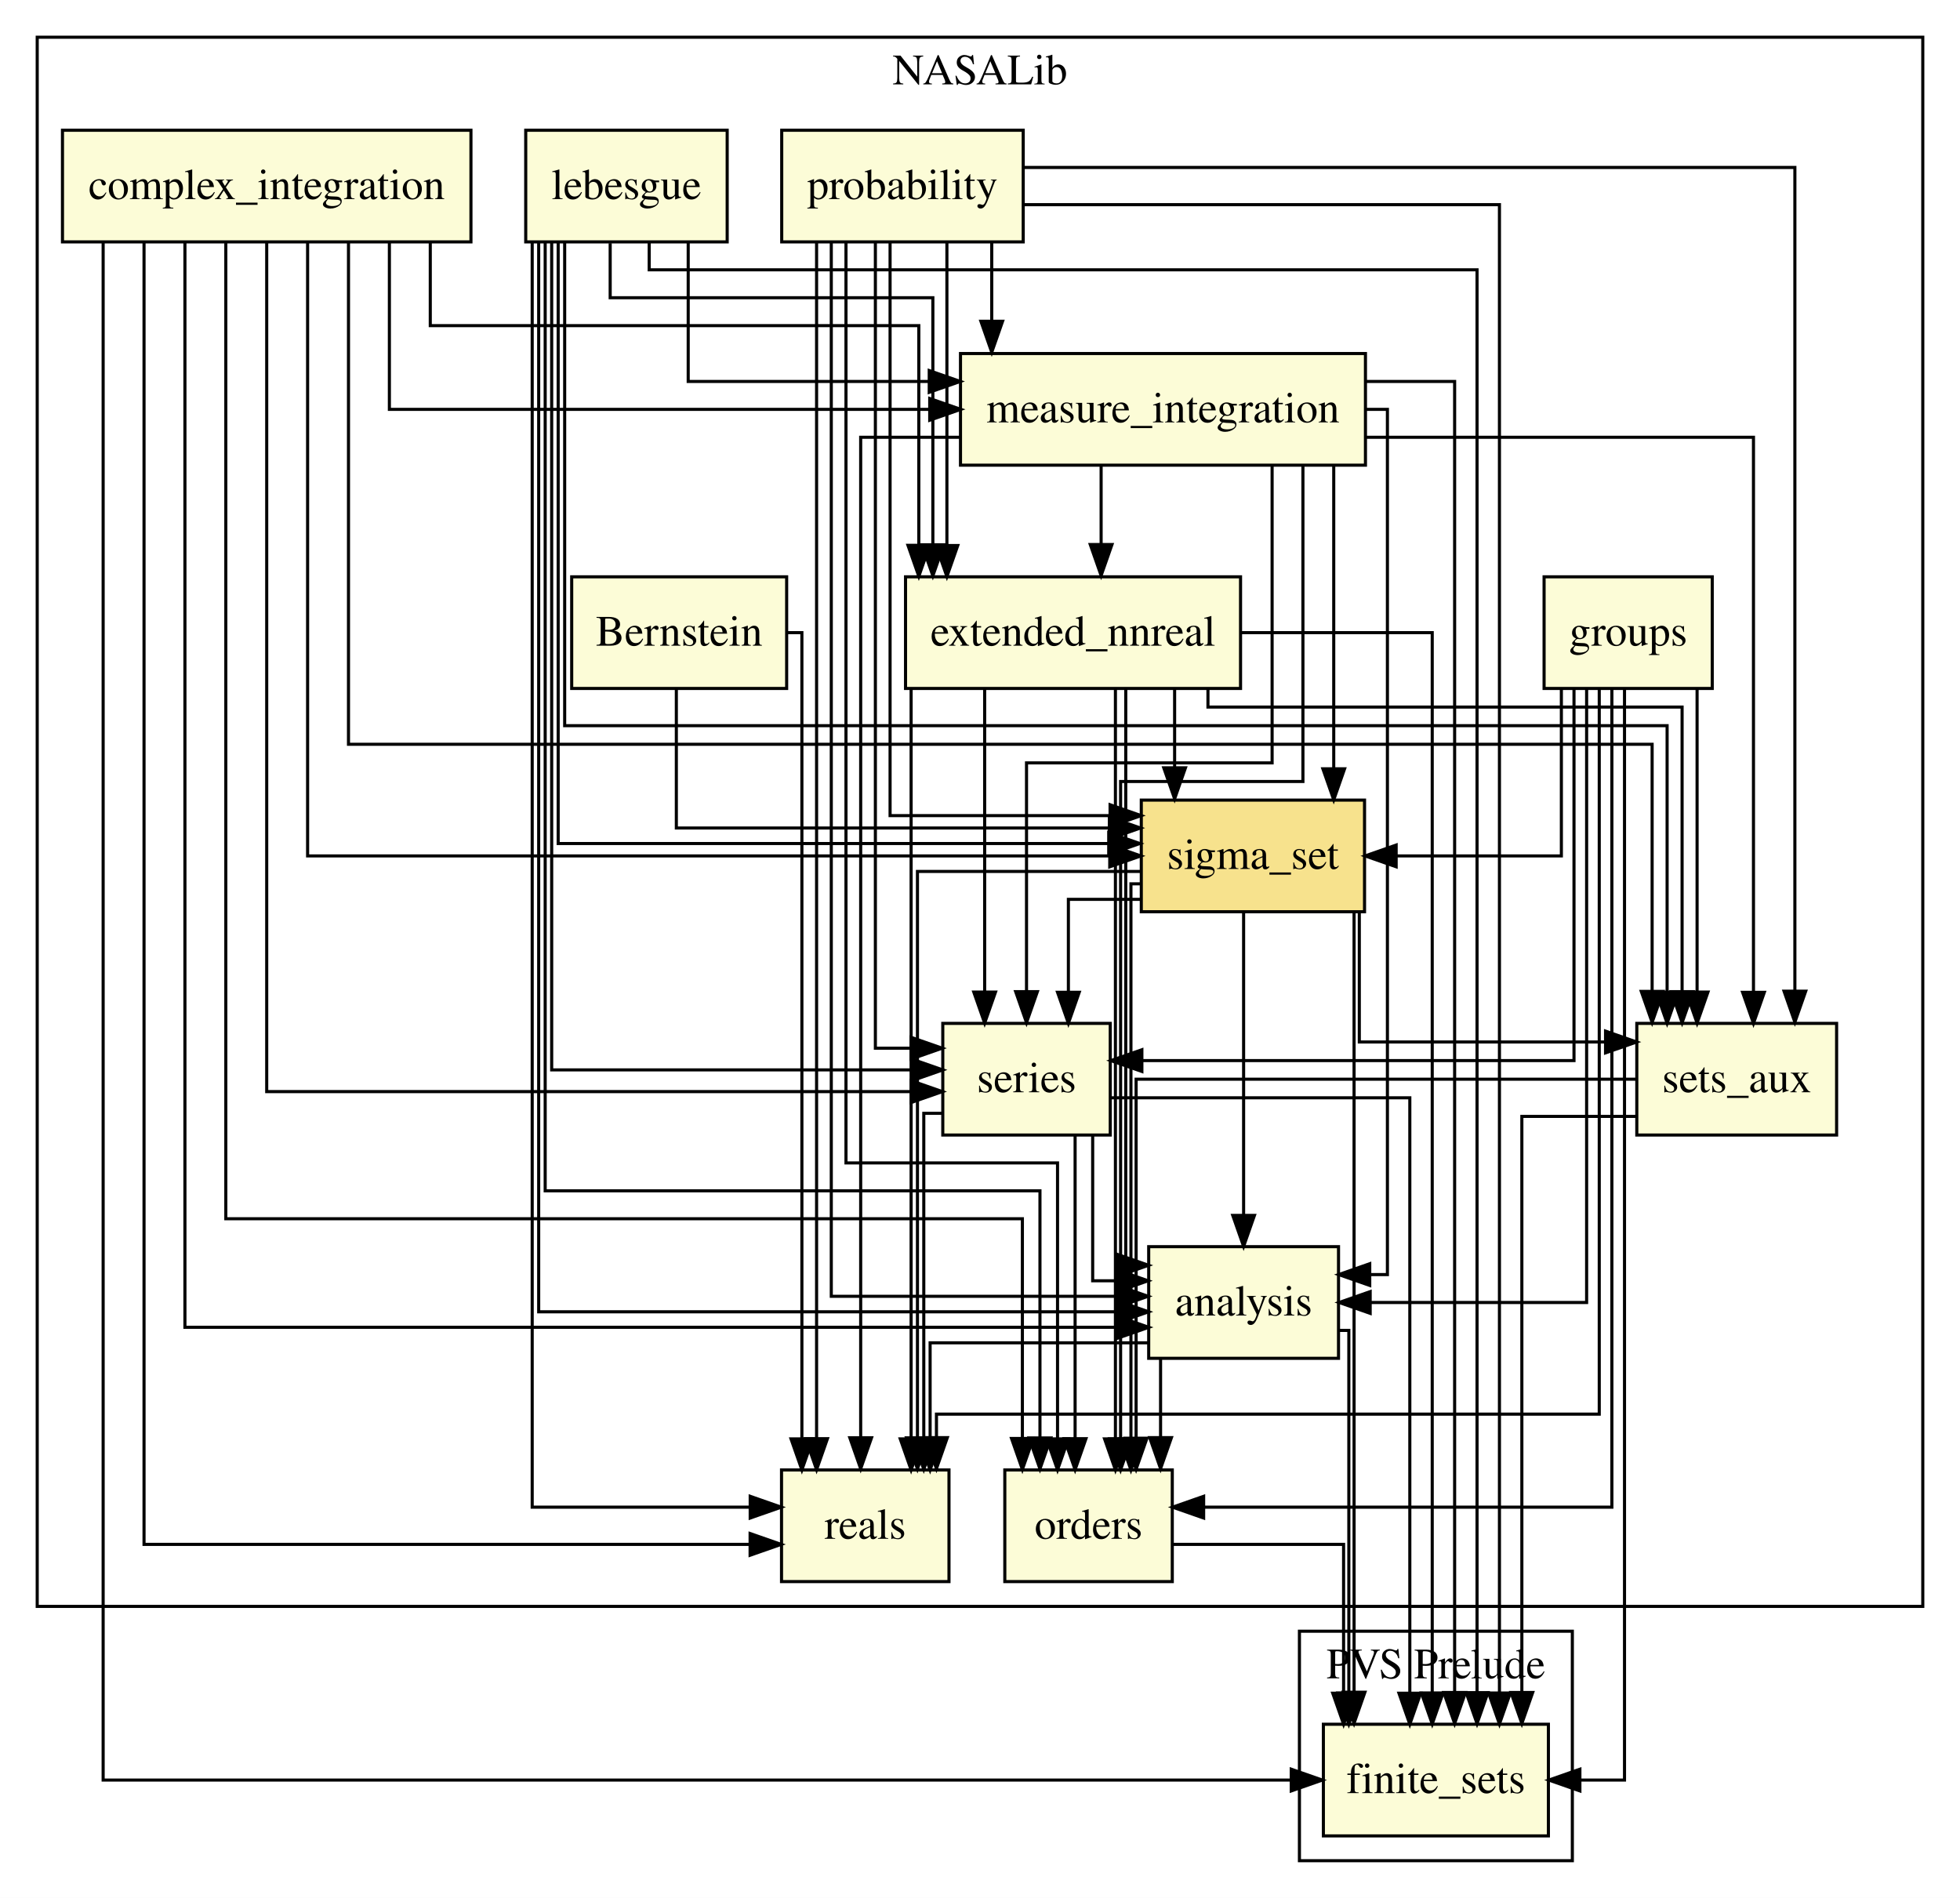
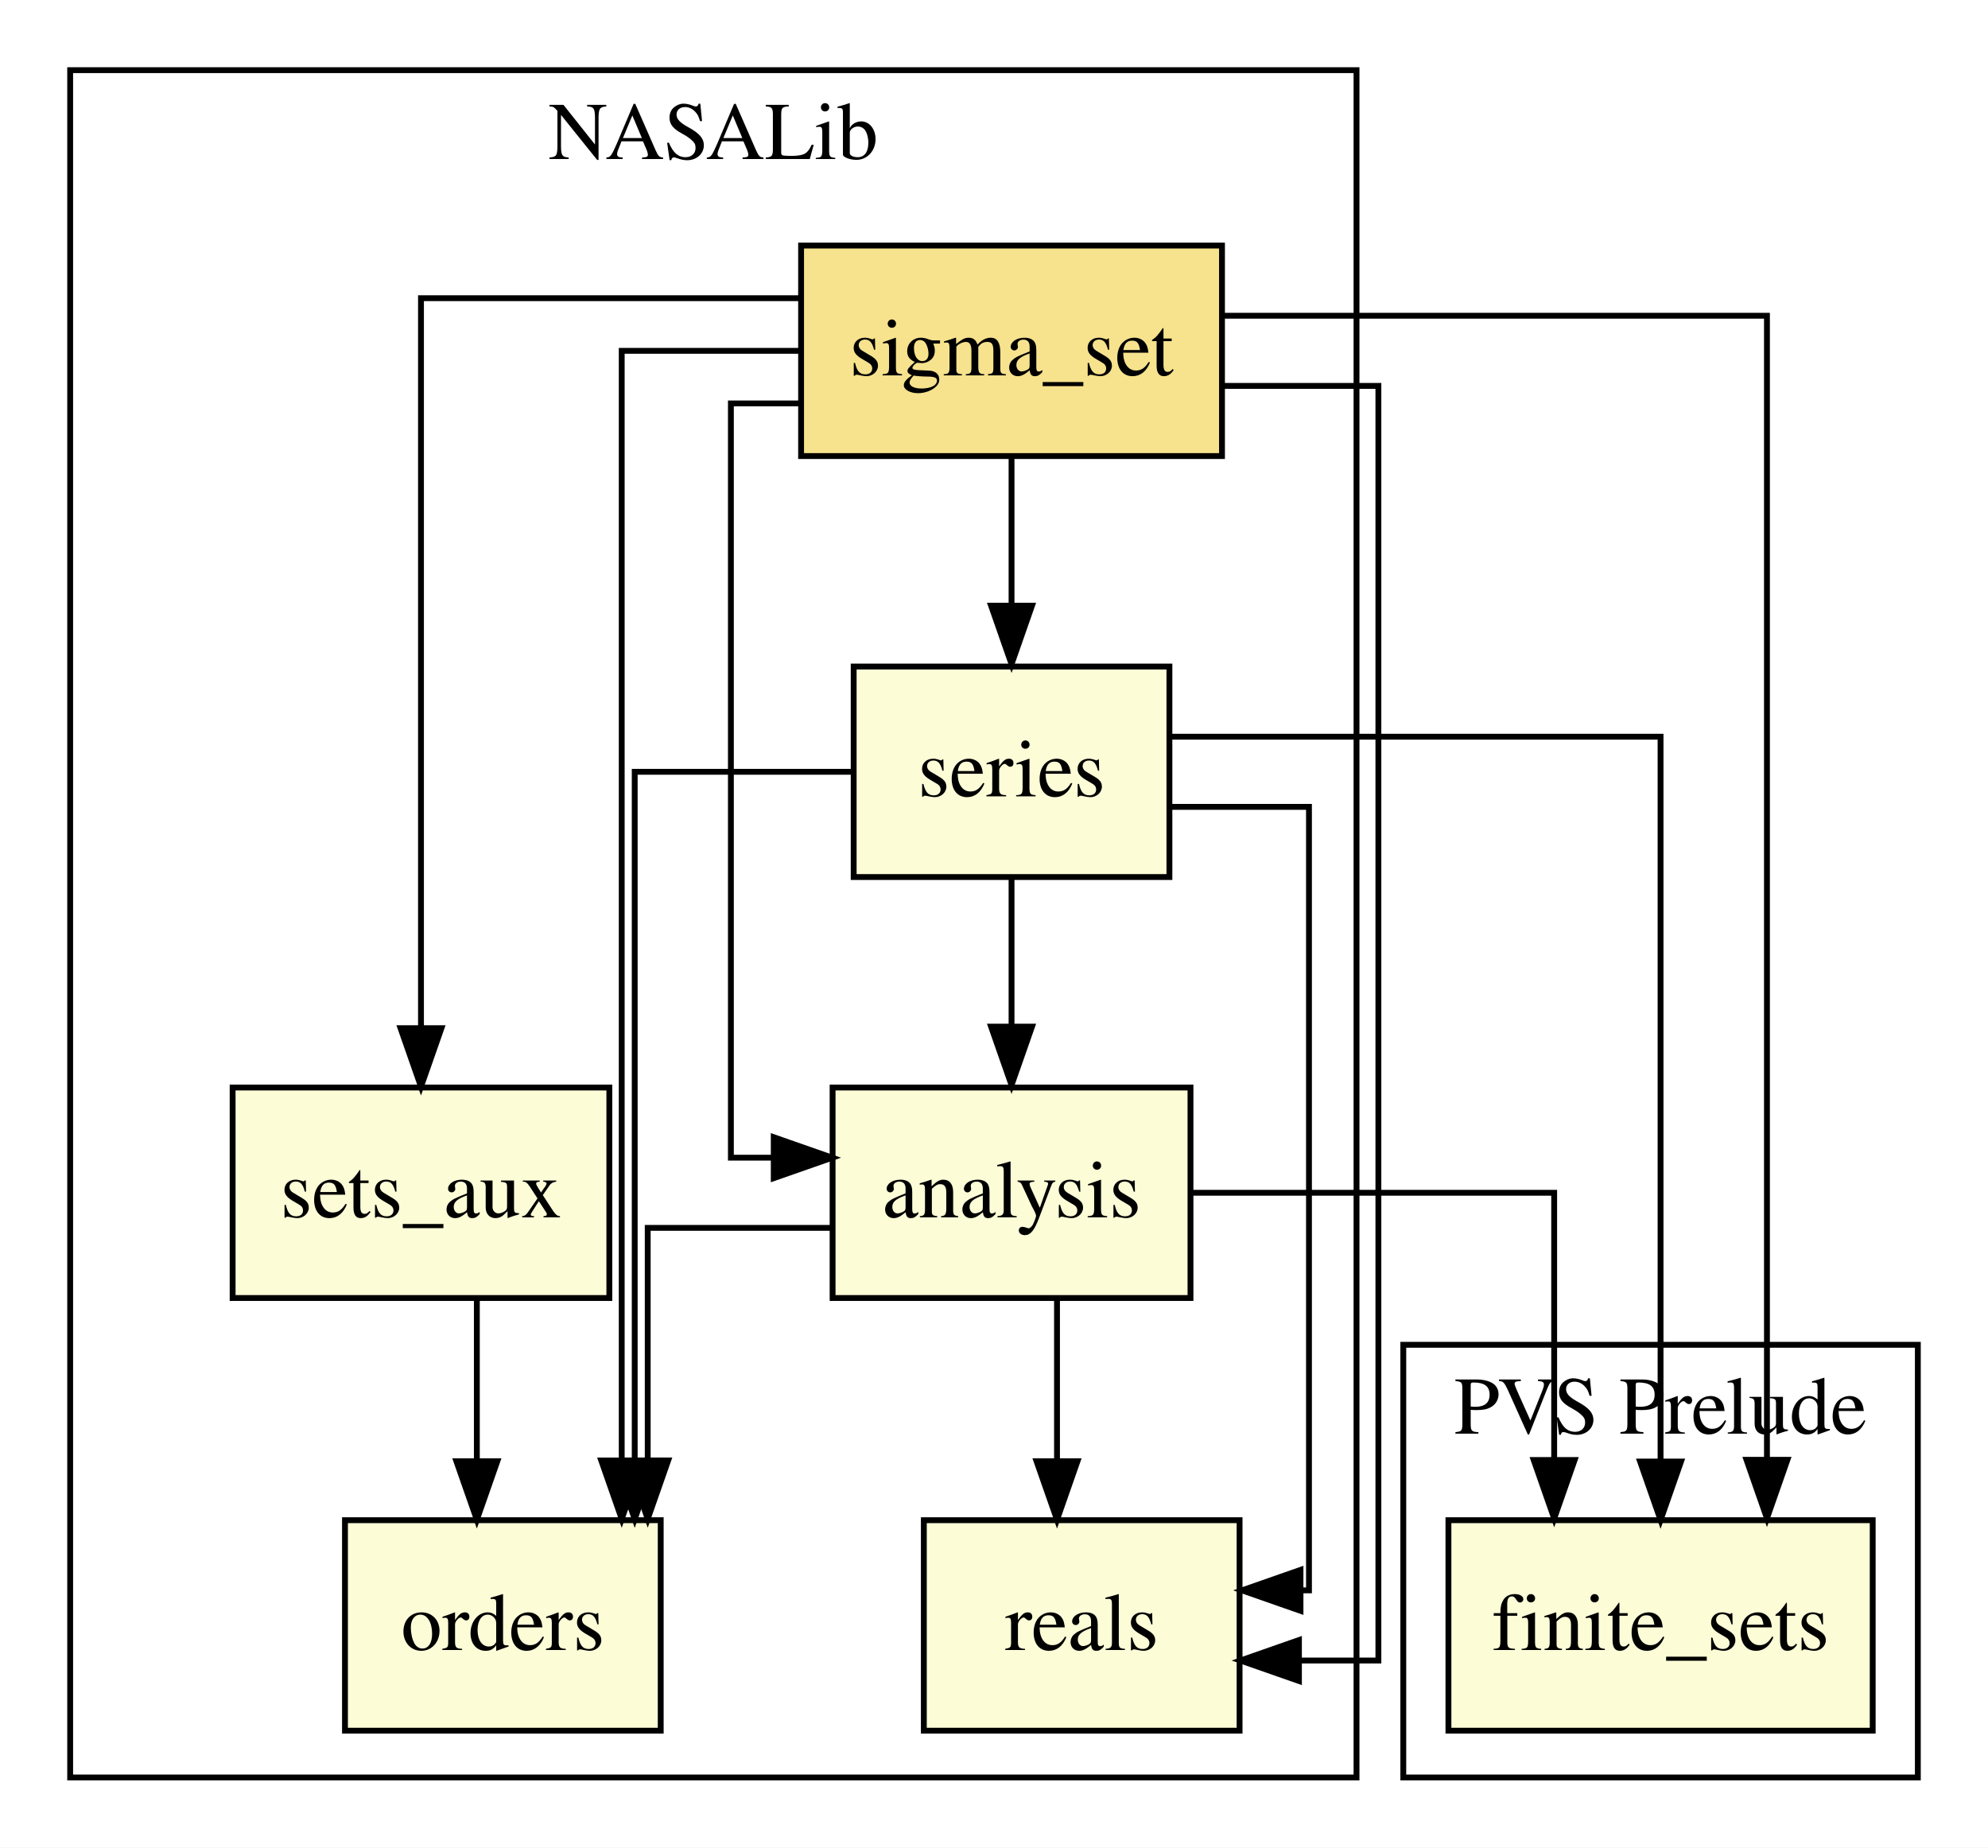
- <svg xmlns="http://www.w3.org/2000/svg" width="632pt" height="612pt" viewBox="0.00 0.00 632.00 612.00">
-   <g id="graph0" class="graph" transform="scale(1 1) rotate(0) translate(4 608)">
-     <polygon fill="#ffffff" stroke="transparent" points="-4,4 -4,-608 628,-608 628,4 -4,4" />
+ <svg xmlns="http://www.w3.org/2000/svg" width="340pt" height="316pt" viewBox="0.00 0.00 340.00 316.00">
+   <g id="graph0" class="graph" transform="scale(1 1) rotate(0) translate(4 312)">
+     <polygon fill="#ffffff" stroke="transparent" points="-4,4 -4,-312 336,-312 336,4 -4,4" />
    <g id="clust1" class="cluster">
-       <polygon fill="none" stroke="#000000" points="8,-90 8,-596 616,-596 616,-90 8,-90" />
-       <text text-anchor="middle" x="312" y="-580.8" font-family="Times,serif" font-size="14.00" fill="#000000">NASALib</text>
+       <polygon fill="none" stroke="#000000" points="8,-8 8,-300 228,-300 228,-8 8,-8" />
+       <text text-anchor="middle" x="118" y="-284.8" font-family="Times,serif" font-size="14.00" fill="#000000">NASALib</text>
    </g>
    <g id="clust2" class="cluster">
-       <polygon fill="none" stroke="#000000" points="415,-8 415,-82 503,-82 503,-8 415,-8" />
-       <text text-anchor="middle" x="459" y="-66.8" font-family="Times,serif" font-size="14.00" fill="#000000">PVS Prelude</text>
+       <polygon fill="none" stroke="#000000" points="236,-8 236,-82 324,-82 324,-8 236,-8" />
+       <text text-anchor="middle" x="280" y="-66.8" font-family="Times,serif" font-size="14.00" fill="#000000">PVS Prelude</text>
    </g>
    <g id="node1" class="node">
-       <polygon fill="#fcfcd7" stroke="#000000" points="249.656,-422 180.344,-422 180.344,-386 249.656,-386 249.656,-422" />
-       <text text-anchor="middle" x="215" y="-399.8" font-family="Times,serif" font-size="14.00" fill="#000000">Bernstein</text>
+       <polygon fill="#fcfcd7" stroke="#000000" points="199.604,-126 138.396,-126 138.396,-90 199.604,-90 199.604,-126" />
+       <text text-anchor="middle" x="169" y="-103.8" font-family="Times,serif" font-size="14.00" fill="#000000">analysis</text>
    </g>
-     <g id="node10" class="node">
-       <polygon fill="#fcfcd7" stroke="#000000" points="302,-134 248,-134 248,-98 302,-98 302,-134" />
-       <text text-anchor="middle" x="275" y="-111.8" font-family="Times,serif" font-size="14.00" fill="#000000">reals</text>
+     <g id="node2" class="node">
+       <polygon fill="#fcfcd7" stroke="#000000" points="109,-52 55,-52 55,-16 109,-16 109,-52" />
+       <text text-anchor="middle" x="82" y="-29.8" font-family="Times,serif" font-size="14.00" fill="#000000">orders</text>
    </g>
    <g id="edge1" class="edge">
-       <path fill="none" stroke="#000000" d="M249.715,-404C252.674,-404 254.567,-404 254.567,-404 254.567,-404 254.567,-144.016 254.567,-144.016" />
-       <polygon fill="#000000" stroke="#000000" points="258.067,-144.016 254.567,-134.016 251.067,-144.016 258.067,-144.016" />
+       <path fill="none" stroke="#000000" d="M138.253,-102C122.577,-102 106.777,-102 106.777,-102 106.777,-102 106.777,-62.223 106.777,-62.223" />
+       <polygon fill="#000000" stroke="#000000" points="110.277,-62.223 106.777,-52.223 103.277,-62.223 110.277,-62.223" />
    </g>
-     <g id="node13" class="node">
-       <polygon fill="#f7e28d" stroke="#000000" points="435.993,-350 364.007,-350 364.007,-314 435.993,-314 435.993,-350" />
-       <text text-anchor="middle" x="400" y="-327.8" font-family="Times,serif" font-size="14.00" fill="#000000">sigma_set</text>
+     <g id="node3" class="node">
+       <polygon fill="#fcfcd7" stroke="#000000" points="208,-52 154,-52 154,-16 208,-16 208,-52" />
+       <text text-anchor="middle" x="181" y="-29.8" font-family="Times,serif" font-size="14.00" fill="#000000">reals</text>
    </g>
    <g id="edge2" class="edge">
-       <path fill="none" stroke="#000000" d="M214.086,-385.778C214.086,-367.171 214.086,-341 214.086,-341 214.086,-341 353.713,-341 353.713,-341" />
-       <polygon fill="#000000" stroke="#000000" points="353.713,-344.5 363.713,-341 353.713,-337.5 353.713,-344.5" />
+       <path fill="none" stroke="#000000" d="M176.776,-89.708C176.776,-89.708 176.776,-62.082 176.776,-62.082" />
+       <polygon fill="#000000" stroke="#000000" points="180.276,-62.082 176.776,-52.082 173.276,-62.082 180.276,-62.082" />
    </g>
-     <g id="node2" class="node">
-       <polygon fill="#fcfcd7" stroke="#000000" points="427.604,-206 366.396,-206 366.396,-170 427.604,-170 427.604,-206" />
-       <text text-anchor="middle" x="397" y="-183.8" font-family="Times,serif" font-size="14.00" fill="#000000">analysis</text>
-     </g>
-     <g id="node8" class="node">
-       <polygon fill="#fcfcd7" stroke="#000000" points="374,-134 320,-134 320,-98 374,-98 374,-134" />
-       <text text-anchor="middle" x="347" y="-111.8" font-family="Times,serif" font-size="14.00" fill="#000000">orders</text>
+     <g id="node7" class="node">
+       <polygon fill="#fcfcd7" stroke="#000000" points="316.28,-52 243.72,-52 243.72,-16 316.28,-16 316.28,-52" />
+       <text text-anchor="middle" x="280" y="-29.8" font-family="Times,serif" font-size="14.00" fill="#000000">finite_sets</text>
    </g>
    <g id="edge3" class="edge">
-       <path fill="none" stroke="#000000" d="M370.224,-169.831C370.224,-169.831 370.224,-144.413 370.224,-144.413" />
-       <polygon fill="#000000" stroke="#000000" points="373.724,-144.413 370.224,-134.413 366.724,-144.413 373.724,-144.413" />
+       <path fill="none" stroke="#000000" d="M199.645,-108C226.677,-108 261.805,-108 261.805,-108 261.805,-108 261.805,-62.292 261.805,-62.292" />
+       <polygon fill="#000000" stroke="#000000" points="265.305,-62.292 261.805,-52.292 258.305,-62.292 265.305,-62.292" />
+     </g>
+     <g id="node4" class="node">
+       <polygon fill="#fcfcd7" stroke="#000000" points="196,-198 142,-198 142,-162 196,-162 196,-198" />
+       <text text-anchor="middle" x="169" y="-175.8" font-family="Times,serif" font-size="14.00" fill="#000000">series</text>
    </g>
    <g id="edge4" class="edge">
-       <path fill="none" stroke="#000000" d="M366.397,-175C336.645,-175 295.915,-175 295.915,-175 295.915,-175 295.915,-144.023 295.915,-144.023" />
-       <polygon fill="#000000" stroke="#000000" points="299.415,-144.023 295.915,-134.023 292.415,-144.023 299.415,-144.023" />
-     </g>
-     <g id="node14" class="node">
-       <polygon fill="#fcfcd7" stroke="#000000" points="495.28,-52 422.72,-52 422.72,-16 495.28,-16 495.28,-52" />
-       <text text-anchor="middle" x="459" y="-29.8" font-family="Times,serif" font-size="14.00" fill="#000000">finite_sets</text>
+       <path fill="none" stroke="#000000" d="M169,-161.831C169,-161.831 169,-136.413 169,-136.413" />
+       <polygon fill="#000000" stroke="#000000" points="172.5,-136.413 169,-126.413 165.5,-136.413 172.5,-136.413" />
    </g>
    <g id="edge5" class="edge">
-       <path fill="none" stroke="#000000" d="M427.552,-179C429.635,-179 430.93,-179 430.93,-179 430.93,-179 430.93,-62.071 430.93,-62.071" />
-       <polygon fill="#000000" stroke="#000000" points="434.43,-62.071 430.93,-52.071 427.43,-62.071 434.43,-62.071" />
-     </g>
-     <g id="node3" class="node">
-       <polygon fill="#fcfcd7" stroke="#000000" points="147.856,-566 16.145,-566 16.145,-530 147.856,-530 147.856,-566" />
-       <text text-anchor="middle" x="82" y="-543.8" font-family="Times,serif" font-size="14.00" fill="#000000">complex_integration</text>
+       <path fill="none" stroke="#000000" d="M141.669,-180C124.104,-180 104.553,-180 104.553,-180 104.553,-180 104.553,-62.196 104.553,-62.196" />
+       <polygon fill="#000000" stroke="#000000" points="108.054,-62.196 104.553,-52.196 101.054,-62.196 108.054,-62.196" />
    </g>
    <g id="edge6" class="edge">
-       <path fill="none" stroke="#000000" d="M55.629,-529.751C55.629,-455.496 55.629,-180 55.629,-180 55.629,-180 356.405,-180 356.405,-180" />
-       <polygon fill="#000000" stroke="#000000" points="356.405,-183.5 366.405,-180 356.405,-176.5 356.405,-183.5" />
-     </g>
-     <g id="node4" class="node">
-       <polygon fill="#fcfcd7" stroke="#000000" points="396.012,-422 287.988,-422 287.988,-386 396.012,-386 396.012,-422" />
-       <text text-anchor="middle" x="342" y="-399.8" font-family="Times,serif" font-size="14.00" fill="#000000">extended_nnreal</text>
+       <path fill="none" stroke="#000000" d="M196.222,-174C208.317,-174 219.87,-174 219.87,-174 219.87,-174 219.87,-40 219.87,-40 219.87,-40 218.418,-40 218.418,-40" />
+       <polygon fill="#000000" stroke="#000000" points="218.418,-36.5 208.418,-40 218.418,-43.5 218.418,-36.5" />
    </g>
    <g id="edge7" class="edge">
-       <path fill="none" stroke="#000000" d="M134.742,-529.956C134.742,-517.437 134.742,-503 134.742,-503 134.742,-503 292.272,-503 292.272,-503 292.272,-503 292.272,-432.158 292.272,-432.158" />
-       <polygon fill="#000000" stroke="#000000" points="295.772,-432.158 292.272,-422.158 288.772,-432.158 295.772,-432.158" />
+       <path fill="none" stroke="#000000" d="M196.154,-186C229.015,-186 280,-186 280,-186 280,-186 280,-62.033 280,-62.033" />
+       <polygon fill="#000000" stroke="#000000" points="283.5,-62.033 280,-52.033 276.5,-62.033 283.5,-62.033" />
    </g>
-     <g id="node7" class="node">
-       <polygon fill="#fcfcd7" stroke="#000000" points="436.29,-494 305.71,-494 305.71,-458 436.29,-458 436.29,-494" />
-       <text text-anchor="middle" x="371" y="-471.8" font-family="Times,serif" font-size="14.00" fill="#000000">measure_integration</text>
+     <g id="node5" class="node">
+       <polygon fill="#fcfcd7" stroke="#000000" points="100.214,-126 35.786,-126 35.786,-90 100.214,-90 100.214,-126" />
+       <text text-anchor="middle" x="68" y="-103.8" font-family="Times,serif" font-size="14.00" fill="#000000">sets_aux</text>
    </g>
    <g id="edge8" class="edge">
-       <path fill="none" stroke="#000000" d="M121.557,-529.831C121.557,-508.502 121.557,-476 121.557,-476 121.557,-476 295.788,-476 295.788,-476" />
-       <polygon fill="#000000" stroke="#000000" points="295.788,-479.5 305.788,-476 295.788,-472.5 295.788,-479.5" />
+       <path fill="none" stroke="#000000" d="M77.553,-89.708C77.553,-89.708 77.553,-62.082 77.553,-62.082" />
+       <polygon fill="#000000" stroke="#000000" points="81.054,-62.082 77.553,-52.082 74.054,-62.082 81.054,-62.082" />
+     </g>
+     <g id="node6" class="node">
+       <polygon fill="#f7e28d" stroke="#000000" points="204.993,-270 133.007,-270 133.007,-234 204.993,-234 204.993,-270" />
+       <text text-anchor="middle" x="169" y="-247.8" font-family="Times,serif" font-size="14.00" fill="#000000">sigma_set</text>
    </g>
    <g id="edge9" class="edge">
-       <path fill="none" stroke="#000000" d="M68.814,-529.622C68.814,-459.812 68.814,-215 68.814,-215 68.814,-215 325.667,-215 325.667,-215 325.667,-215 325.667,-144.158 325.667,-144.158" />
-       <polygon fill="#000000" stroke="#000000" points="329.167,-144.158 325.667,-134.158 322.167,-144.158 329.167,-144.158" />
+       <path fill="none" stroke="#000000" d="M132.621,-243C125.926,-243 121.002,-243 121.002,-243 121.002,-243 121.002,-114 121.002,-114 121.002,-114 128.33,-114 128.33,-114" />
+       <polygon fill="#000000" stroke="#000000" points="128.33,-117.5 138.33,-114 128.33,-110.5 128.33,-117.5" />
    </g>
    <g id="edge10" class="edge">
-       <path fill="none" stroke="#000000" d="M42.443,-529.737C42.443,-446.842 42.443,-110 42.443,-110 42.443,-110 237.868,-110 237.868,-110" />
-       <polygon fill="#000000" stroke="#000000" points="237.868,-113.5 247.868,-110 237.868,-106.5 237.868,-113.5" />
-     </g>
-     <g id="node11" class="node">
-       <polygon fill="#fcfcd7" stroke="#000000" points="354,-278 300,-278 300,-242 354,-242 354,-278" />
-       <text text-anchor="middle" x="327" y="-255.8" font-family="Times,serif" font-size="14.00" fill="#000000">series</text>
+       <path fill="none" stroke="#000000" d="M132.933,-252C117.225,-252 102.33,-252 102.33,-252 102.33,-252 102.33,-62.212 102.33,-62.212" />
+       <polygon fill="#000000" stroke="#000000" points="105.83,-62.212 102.33,-52.212 98.83,-62.212 105.83,-62.212" />
    </g>
    <g id="edge11" class="edge">
-       <path fill="none" stroke="#000000" d="M82,-529.734C82,-465.808 82,-256 82,-256 82,-256 289.845,-256 289.845,-256" />
-       <polygon fill="#000000" stroke="#000000" points="289.845,-259.5 299.845,-256 289.845,-252.5 289.845,-259.5" />
-     </g>
-     <g id="node12" class="node">
-       <polygon fill="#fcfcd7" stroke="#000000" points="588.214,-278 523.786,-278 523.786,-242 588.214,-242 588.214,-278" />
-       <text text-anchor="middle" x="556" y="-255.8" font-family="Times,serif" font-size="14.00" fill="#000000">sets_aux</text>
+       <path fill="none" stroke="#000000" d="M205.133,-246C219.079,-246 231.74,-246 231.74,-246 231.74,-246 231.74,-28 231.74,-28 231.74,-28 218.153,-28 218.153,-28" />
+       <polygon fill="#000000" stroke="#000000" points="218.153,-24.5 208.153,-28 218.153,-31.5 218.153,-24.5" />
    </g>
    <g id="edge12" class="edge">
-       <path fill="none" stroke="#000000" d="M108.371,-529.75C108.371,-483.989 108.371,-368 108.371,-368 108.371,-368 528.726,-368 528.726,-368 528.726,-368 528.726,-288.321 528.726,-288.321" />
-       <polygon fill="#000000" stroke="#000000" points="532.226,-288.321 528.726,-278.321 525.226,-288.321 532.226,-288.321" />
+       <path fill="none" stroke="#000000" d="M169,-233.831C169,-233.831 169,-208.413 169,-208.413" />
+       <polygon fill="#000000" stroke="#000000" points="172.5,-208.413 169,-198.413 165.5,-208.413 172.5,-208.413" />
    </g>
    <g id="edge13" class="edge">
-       <path fill="none" stroke="#000000" d="M95.186,-529.956C95.186,-478.042 95.186,-332 95.186,-332 95.186,-332 353.837,-332 353.837,-332" />
-       <polygon fill="#000000" stroke="#000000" points="353.837,-335.5 363.837,-332 353.837,-328.5 353.837,-335.5" />
+       <path fill="none" stroke="#000000" d="M132.822,-261C103.841,-261 68,-261 68,-261 68,-261 68,-136.152 68,-136.152" />
+       <polygon fill="#000000" stroke="#000000" points="71.5,-136.152 68,-126.152 64.5,-136.152 71.5,-136.152" />
    </g>
    <g id="edge14" class="edge">
-       <path fill="none" stroke="#000000" d="M29.258,-529.707C29.258,-438.143 29.258,-34 29.258,-34 29.258,-34 412.36,-34 412.36,-34" />
-       <polygon fill="#000000" stroke="#000000" points="412.361,-37.5 422.36,-34 412.36,-30.5 412.361,-37.5" />
-     </g>
-     <g id="edge15" class="edge">
-       <path fill="none" stroke="#000000" d="M359.002,-385.896C359.002,-335.97 359.002,-200 359.002,-200 359.002,-200 359.734,-200 359.734,-200" />
-       <polygon fill="#000000" stroke="#000000" points="356.328,-203.5 366.328,-200 356.328,-196.5 356.328,-203.5" />
-     </g>
-     <g id="edge16" class="edge">
-       <path fill="none" stroke="#000000" d="M355.667,-385.984C355.667,-385.984 355.667,-144.009 355.667,-144.009" />
-       <polygon fill="#000000" stroke="#000000" points="359.167,-144.009 355.667,-134.009 352.167,-144.009 359.167,-144.009" />
-     </g>
-     <g id="edge17" class="edge">
-       <path fill="none" stroke="#000000" d="M289.787,-385.984C289.787,-385.984 289.787,-144.009 289.787,-144.009" />
-       <polygon fill="#000000" stroke="#000000" points="293.287,-144.009 289.787,-134.009 286.287,-144.009 293.287,-144.009" />
-     </g>
-     <g id="edge18" class="edge">
-       <path fill="none" stroke="#000000" d="M313.5,-385.762C313.5,-385.762 313.5,-288.09 313.5,-288.09" />
-       <polygon fill="#000000" stroke="#000000" points="317,-288.09 313.5,-278.09 310,-288.09 317,-288.09" />
-     </g>
-     <g id="edge19" class="edge">
-       <path fill="none" stroke="#000000" d="M385.505,-385.81C385.505,-382.462 385.505,-380 385.505,-380 385.505,-380 538.39,-380 538.39,-380 538.39,-380 538.39,-288.225 538.39,-288.225" />
-       <polygon fill="#000000" stroke="#000000" points="541.89,-288.225 538.39,-278.225 534.89,-288.226 541.89,-288.225" />
-     </g>
-     <g id="edge20" class="edge">
-       <path fill="none" stroke="#000000" d="M374.754,-385.831C374.754,-385.831 374.754,-360.413 374.754,-360.413" />
-       <polygon fill="#000000" stroke="#000000" points="378.254,-360.413 374.754,-350.413 371.254,-360.413 378.254,-360.413" />
-     </g>
-     <g id="edge21" class="edge">
-       <path fill="none" stroke="#000000" d="M396.18,-404C426.323,-404 457.82,-404 457.82,-404 457.82,-404 457.82,-62.096 457.82,-62.096" />
-       <polygon fill="#000000" stroke="#000000" points="461.32,-62.096 457.82,-52.096 454.32,-62.096 461.32,-62.096" />
-     </g>
-     <g id="node5" class="node">
-       <polygon fill="#fcfcd7" stroke="#000000" points="548.111,-422 493.889,-422 493.889,-386 548.111,-386 548.111,-422" />
-       <text text-anchor="middle" x="521" y="-399.8" font-family="Times,serif" font-size="14.00" fill="#000000">groups</text>
-     </g>
-     <g id="edge22" class="edge">
-       <path fill="none" stroke="#000000" d="M507.605,-385.955C507.605,-334.042 507.605,-188 507.605,-188 507.605,-188 437.81,-188 437.81,-188" />
-       <polygon fill="#000000" stroke="#000000" points="437.81,-184.5 427.81,-188 437.81,-191.5 437.81,-184.5" />
-     </g>
-     <g id="edge23" class="edge">
-       <path fill="none" stroke="#000000" d="M515.749,-385.931C515.749,-323.69 515.749,-122 515.749,-122 515.749,-122 384.113,-122 384.113,-122" />
-       <polygon fill="#000000" stroke="#000000" points="384.113,-118.5 374.113,-122 384.112,-125.5 384.113,-118.5" />
-     </g>
-     <g id="edge24" class="edge">
-       <path fill="none" stroke="#000000" d="M511.677,-385.877C511.677,-328.096 511.677,-152 511.677,-152 511.677,-152 297.957,-152 297.957,-152 297.957,-152 297.957,-144.422 297.957,-144.422" />
-       <polygon fill="#000000" stroke="#000000" points="301.457,-144.422 297.957,-134.422 294.457,-144.422 301.457,-144.422" />
-     </g>
-     <g id="edge25" class="edge">
-       <path fill="none" stroke="#000000" d="M503.534,-385.959C503.534,-348.552 503.534,-266 503.534,-266 503.534,-266 364.197,-266 364.197,-266" />
-       <polygon fill="#000000" stroke="#000000" points="364.197,-262.5 354.197,-266 364.196,-269.5 364.197,-262.5" />
-     </g>
-     <g id="edge26" class="edge">
-       <path fill="none" stroke="#000000" d="M543.223,-385.762C543.223,-385.762 543.223,-288.09 543.223,-288.09" />
-       <polygon fill="#000000" stroke="#000000" points="546.723,-288.09 543.223,-278.09 539.723,-288.09 546.723,-288.09" />
-     </g>
-     <g id="edge27" class="edge">
-       <path fill="none" stroke="#000000" d="M499.462,-385.831C499.462,-364.502 499.462,-332 499.462,-332 499.462,-332 446.189,-332 446.189,-332" />
-       <polygon fill="#000000" stroke="#000000" points="446.189,-328.5 436.189,-332 446.189,-335.5 446.189,-328.5" />
-     </g>
-     <g id="edge28" class="edge">
-       <path fill="none" stroke="#000000" d="M519.821,-385.904C519.821,-311.619 519.821,-34 519.821,-34 519.821,-34 505.433,-34 505.433,-34" />
-       <polygon fill="#000000" stroke="#000000" points="505.433,-30.5 495.433,-34 505.433,-37.5 505.433,-30.5" />
-     </g>
-     <g id="node6" class="node">
-       <polygon fill="#fcfcd7" stroke="#000000" points="230.48,-566 165.52,-566 165.52,-530 230.48,-530 230.48,-566" />
-       <text text-anchor="middle" x="198" y="-543.8" font-family="Times,serif" font-size="14.00" fill="#000000">lebesgue</text>
-     </g>
-     <g id="edge29" class="edge">
-       <path fill="none" stroke="#000000" d="M169.699,-529.999C169.699,-456.753 169.699,-185 169.699,-185 169.699,-185 356.345,-185 356.345,-185" />
-       <polygon fill="#000000" stroke="#000000" points="356.345,-188.5 366.345,-185 356.345,-181.5 356.345,-188.5" />
-     </g>
-     <g id="edge30" class="edge">
-       <path fill="none" stroke="#000000" d="M192.752,-529.578C192.752,-520.721 192.752,-512 192.752,-512 192.752,-512 296.8,-512 296.8,-512 296.8,-512 296.8,-432.321 296.8,-432.321" />
-       <polygon fill="#000000" stroke="#000000" points="300.3,-432.321 296.8,-422.321 293.3,-432.321 300.3,-432.321" />
-     </g>
-     <g id="edge31" class="edge">
-       <path fill="none" stroke="#000000" d="M217.91,-529.778C217.91,-511.171 217.91,-485 217.91,-485 217.91,-485 295.632,-485 295.632,-485" />
-       <polygon fill="#000000" stroke="#000000" points="295.632,-488.5 305.632,-485 295.632,-481.5 295.632,-488.5" />
-     </g>
-     <g id="edge32" class="edge">
-       <path fill="none" stroke="#000000" d="M171.794,-529.652C171.794,-461.112 171.794,-224 171.794,-224 171.794,-224 331.333,-224 331.333,-224 331.333,-224 331.333,-144.321 331.333,-144.321" />
-       <polygon fill="#000000" stroke="#000000" points="334.833,-144.321 331.333,-134.321 327.833,-144.321 334.833,-144.321" />
-     </g>
-     <g id="edge33" class="edge">
-       <path fill="none" stroke="#000000" d="M167.605,-529.967C167.605,-448.885 167.605,-122 167.605,-122 167.605,-122 237.9,-122 237.9,-122" />
-       <polygon fill="#000000" stroke="#000000" points="237.9,-125.5 247.9,-122 237.9,-118.5 237.9,-125.5" />
-     </g>
-     <g id="edge34" class="edge">
-       <path fill="none" stroke="#000000" d="M173.889,-529.738C173.889,-466.836 173.889,-263 173.889,-263 173.889,-263 289.979,-263 289.979,-263" />
-       <polygon fill="#000000" stroke="#000000" points="289.979,-266.5 299.979,-263 289.979,-259.5 289.979,-266.5" />
-     </g>
-     <g id="edge35" class="edge">
-       <path fill="none" stroke="#000000" d="M178.078,-529.708C178.078,-485.034 178.078,-374 178.078,-374 178.078,-374 533.558,-374 533.558,-374 533.558,-374 533.558,-288.064 533.558,-288.064" />
-       <polygon fill="#000000" stroke="#000000" points="537.058,-288.064 533.558,-278.064 530.058,-288.064 537.058,-288.064" />
-     </g>
-     <g id="edge36" class="edge">
-       <path fill="none" stroke="#000000" d="M175.983,-529.925C175.983,-478.658 175.983,-336 175.983,-336 175.983,-336 353.509,-336 353.509,-336" />
-       <polygon fill="#000000" stroke="#000000" points="353.509,-339.5 363.509,-336 353.509,-332.5 353.509,-339.5" />
-     </g>
-     <g id="edge37" class="edge">
-       <path fill="none" stroke="#000000" d="M205.331,-529.841C205.331,-524.957 205.331,-521 205.331,-521 205.331,-521 472.27,-521 472.27,-521 472.27,-521 472.27,-62.202 472.27,-62.202" />
-       <polygon fill="#000000" stroke="#000000" points="475.77,-62.202 472.27,-52.202 468.77,-62.202 475.77,-62.202" />
-     </g>
-     <g id="edge38" class="edge">
-       <path fill="none" stroke="#000000" d="M436.166,-476C440.609,-476 443.37,-476 443.37,-476 443.37,-476 443.37,-197 443.37,-197 443.37,-197 437.671,-197 437.671,-197" />
-       <polygon fill="#000000" stroke="#000000" points="437.671,-193.5 427.671,-197 437.671,-200.5 437.671,-193.5" />
-     </g>
-     <g id="edge39" class="edge">
-       <path fill="none" stroke="#000000" d="M351.055,-457.831C351.055,-457.831 351.055,-432.413 351.055,-432.413" />
-       <polygon fill="#000000" stroke="#000000" points="354.555,-432.413 351.055,-422.413 347.555,-432.413 354.555,-432.413" />
-     </g>
-     <g id="edge40" class="edge">
-       <path fill="none" stroke="#000000" d="M416.126,-457.775C416.126,-424.205 416.126,-356 416.126,-356 416.126,-356 357.334,-356 357.334,-356 357.334,-356 357.334,-144.039 357.334,-144.039" />
-       <polygon fill="#000000" stroke="#000000" points="360.835,-144.039 357.334,-134.039 353.835,-144.039 360.835,-144.039" />
-     </g>
-     <g id="edge41" class="edge">
-       <path fill="none" stroke="#000000" d="M305.713,-467C287.956,-467 273.526,-467 273.526,-467 273.526,-467 273.526,-144.377 273.526,-144.377" />
-       <polygon fill="#000000" stroke="#000000" points="277.026,-144.377 273.526,-134.377 270.026,-144.377 277.026,-144.377" />
-     </g>
-     <g id="edge42" class="edge">
-       <path fill="none" stroke="#000000" d="M406.191,-457.936C406.191,-425.791 406.191,-362 406.191,-362 406.191,-362 327,-362 327,-362 327,-362 327,-288.236 327,-288.236" />
-       <polygon fill="#000000" stroke="#000000" points="330.5,-288.236 327,-278.236 323.5,-288.236 330.5,-288.236" />
-     </g>
-     <g id="edge43" class="edge">
-       <path fill="none" stroke="#000000" d="M436.26,-467C491.379,-467 561.406,-467 561.406,-467 561.406,-467 561.406,-288.008 561.406,-288.008" />
-       <polygon fill="#000000" stroke="#000000" points="564.906,-288.008 561.406,-278.008 557.906,-288.008 564.906,-288.008" />
-     </g>
-     <g id="edge44" class="edge">
-       <path fill="none" stroke="#000000" d="M426.061,-457.762C426.061,-457.762 426.061,-360.09 426.061,-360.09" />
-       <polygon fill="#000000" stroke="#000000" points="429.561,-360.09 426.061,-350.09 422.561,-360.09 429.561,-360.09" />
-     </g>
-     <g id="edge45" class="edge">
-       <path fill="none" stroke="#000000" d="M436.317,-485C452.365,-485 465.045,-485 465.045,-485 465.045,-485 465.045,-62.238 465.045,-62.238" />
-       <polygon fill="#000000" stroke="#000000" points="468.545,-62.238 465.045,-52.238 461.545,-62.238 468.545,-62.238" />
-     </g>
-     <g id="edge46" class="edge">
-       <path fill="none" stroke="#000000" d="M374.385,-110C398.309,-110 429.241,-110 429.241,-110 429.241,-110 429.241,-62.011 429.241,-62.011" />
-       <polygon fill="#000000" stroke="#000000" points="432.741,-62.011 429.241,-52.011 425.741,-62.011 432.741,-62.011" />
-     </g>
-     <g id="node9" class="node">
-       <polygon fill="#fcfcd7" stroke="#000000" points="325.936,-566 248.064,-566 248.064,-530 325.936,-530 325.936,-566" />
-       <text text-anchor="middle" x="287" y="-543.8" font-family="Times,serif" font-size="14.00" fill="#000000">probability</text>
-     </g>
-     <g id="edge47" class="edge">
-       <path fill="none" stroke="#000000" d="M264.046,-529.755C264.046,-456.801 264.046,-190 264.046,-190 264.046,-190 356.164,-190 356.164,-190" />
-       <polygon fill="#000000" stroke="#000000" points="356.164,-193.5 366.164,-190 356.164,-186.5 356.164,-193.5" />
-     </g>
-     <g id="edge48" class="edge">
-       <path fill="none" stroke="#000000" d="M301.327,-529.762C301.327,-529.762 301.327,-432.09 301.327,-432.09" />
-       <polygon fill="#000000" stroke="#000000" points="304.827,-432.09 301.327,-422.09 297.827,-432.09 304.827,-432.09" />
-     </g>
-     <g id="edge49" class="edge">
-       <path fill="none" stroke="#000000" d="M315.786,-529.831C315.786,-529.831 315.786,-504.413 315.786,-504.413" />
-       <polygon fill="#000000" stroke="#000000" points="319.286,-504.413 315.786,-494.413 312.286,-504.413 319.286,-504.413" />
-     </g>
-     <g id="edge50" class="edge">
-       <path fill="none" stroke="#000000" d="M268.786,-529.703C268.786,-462.474 268.786,-233 268.786,-233 268.786,-233 337,-233 337,-233 337,-233 337,-144.025 337,-144.025" />
-       <polygon fill="#000000" stroke="#000000" points="340.5,-144.025 337,-134.025 333.5,-144.025 340.5,-144.025" />
-     </g>
-     <g id="edge51" class="edge">
-       <path fill="none" stroke="#000000" d="M259.307,-529.987C259.307,-529.987 259.307,-144.089 259.307,-144.089" />
-       <polygon fill="#000000" stroke="#000000" points="262.807,-144.089 259.307,-134.089 255.807,-144.089 262.807,-144.089" />
-     </g>
-     <g id="edge52" class="edge">
-       <path fill="none" stroke="#000000" d="M278.265,-529.76C278.265,-467.912 278.265,-270 278.265,-270 278.265,-270 289.783,-270 289.783,-270" />
-       <polygon fill="#000000" stroke="#000000" points="289.783,-273.5 299.783,-270 289.783,-266.5 289.783,-273.5" />
-     </g>
-     <g id="edge53" class="edge">
-       <path fill="none" stroke="#000000" d="M325.808,-554C404.353,-554 574.756,-554 574.756,-554 574.756,-554 574.756,-288.391 574.756,-288.391" />
-       <polygon fill="#000000" stroke="#000000" points="578.256,-288.391 574.756,-278.391 571.256,-288.391 578.256,-288.391" />
-     </g>
-     <g id="edge54" class="edge">
-       <path fill="none" stroke="#000000" d="M283.005,-529.985C283.005,-480.303 283.005,-345 283.005,-345 283.005,-345 353.943,-345 353.943,-345" />
-       <polygon fill="#000000" stroke="#000000" points="353.943,-348.5 363.943,-345 353.943,-341.5 353.943,-348.5" />
-     </g>
-     <g id="edge55" class="edge">
-       <path fill="none" stroke="#000000" d="M325.954,-542C382.202,-542 479.495,-542 479.495,-542 479.495,-542 479.495,-62.08 479.495,-62.08" />
-       <polygon fill="#000000" stroke="#000000" points="482.995,-62.08 479.495,-52.08 475.995,-62.08 482.995,-62.08" />
-     </g>
-     <g id="edge56" class="edge">
-       <path fill="none" stroke="#000000" d="M348.333,-241.894C348.333,-222.661 348.333,-195 348.333,-195 348.333,-195 356.179,-195 356.179,-195" />
-       <polygon fill="#000000" stroke="#000000" points="356.179,-198.5 366.179,-195 356.179,-191.5 356.179,-198.5" />
-     </g>
-     <g id="edge57" class="edge">
-       <path fill="none" stroke="#000000" d="M342.667,-241.762C342.667,-241.762 342.667,-144.09 342.667,-144.09" />
-       <polygon fill="#000000" stroke="#000000" points="346.167,-144.09 342.667,-134.09 339.167,-144.09 346.167,-144.09" />
-     </g>
-     <g id="edge58" class="edge">
-       <path fill="none" stroke="#000000" d="M299.948,-249C296.349,-249 293.872,-249 293.872,-249 293.872,-249 293.872,-144.214 293.872,-144.214" />
-       <polygon fill="#000000" stroke="#000000" points="297.372,-144.214 293.872,-134.214 290.372,-144.214 297.372,-144.214" />
-     </g>
-     <g id="edge59" class="edge">
-       <path fill="none" stroke="#000000" d="M354.123,-254C390.506,-254 450.595,-254 450.595,-254 450.595,-254 450.595,-62.004 450.595,-62.004" />
-       <polygon fill="#000000" stroke="#000000" points="454.095,-62.004 450.595,-52.004 447.095,-62.004 454.095,-62.004" />
-     </g>
-     <g id="edge60" class="edge">
-       <path fill="none" stroke="#000000" d="M523.585,-260C468.454,-260 362.336,-260 362.336,-260 362.336,-260 362.336,-144.238 362.336,-144.238" />
-       <polygon fill="#000000" stroke="#000000" points="365.836,-144.238 362.336,-134.238 358.836,-144.238 365.836,-144.238" />
-     </g>
-     <g id="edge61" class="edge">
-       <path fill="none" stroke="#000000" d="M523.794,-248C505.702,-248 486.72,-248 486.72,-248 486.72,-248 486.72,-62.245 486.72,-62.245" />
-       <polygon fill="#000000" stroke="#000000" points="490.22,-62.245 486.72,-52.245 483.22,-62.246 490.22,-62.245" />
-     </g>
-     <g id="edge62" class="edge">
-       <path fill="none" stroke="#000000" d="M397,-313.762C397,-313.762 397,-216.09 397,-216.09" />
-       <polygon fill="#000000" stroke="#000000" points="400.5,-216.09 397,-206.09 393.5,-216.09 400.5,-216.09" />
-     </g>
-     <g id="edge63" class="edge">
-       <path fill="none" stroke="#000000" d="M363.755,-323C361.831,-323 360.669,-323 360.669,-323 360.669,-323 360.669,-144.008 360.669,-144.008" />
-       <polygon fill="#000000" stroke="#000000" points="364.169,-144.008 360.669,-134.008 357.169,-144.008 364.169,-144.008" />
-     </g>
-     <g id="edge64" class="edge">
-       <path fill="none" stroke="#000000" d="M363.981,-327C332.514,-327 291.83,-327 291.83,-327 291.83,-327 291.83,-144.356 291.83,-144.356" />
-       <polygon fill="#000000" stroke="#000000" points="295.33,-144.356 291.83,-134.356 288.33,-144.356 295.33,-144.356" />
-     </g>
-     <g id="edge65" class="edge">
-       <path fill="none" stroke="#000000" d="M363.675,-318C351.287,-318 340.5,-318 340.5,-318 340.5,-318 340.5,-288.034 340.5,-288.034" />
-       <polygon fill="#000000" stroke="#000000" points="344,-288.034 340.5,-278.034 337,-288.034 344,-288.034" />
-     </g>
-     <g id="edge66" class="edge">
-       <path fill="none" stroke="#000000" d="M434.308,-313.998C434.308,-296.325 434.308,-272 434.308,-272 434.308,-272 513.708,-272 513.708,-272" />
-       <polygon fill="#000000" stroke="#000000" points="513.708,-275.5 523.708,-272 513.708,-268.5 513.708,-275.5" />
-     </g>
-     <g id="edge67" class="edge">
-       <path fill="none" stroke="#000000" d="M432.619,-313.807C432.619,-313.807 432.619,-62.333 432.619,-62.333" />
-       <polygon fill="#000000" stroke="#000000" points="436.119,-62.333 432.619,-52.333 429.119,-62.333 436.119,-62.333" />
+       <path fill="none" stroke="#000000" d="M205.332,-258C243.544,-258 298.195,-258 298.195,-258 298.195,-258 298.195,-62.331 298.195,-62.331" />
+       <polygon fill="#000000" stroke="#000000" points="301.695,-62.331 298.195,-52.331 294.695,-62.331 301.695,-62.331" />
    </g>
  </g>
</svg>
